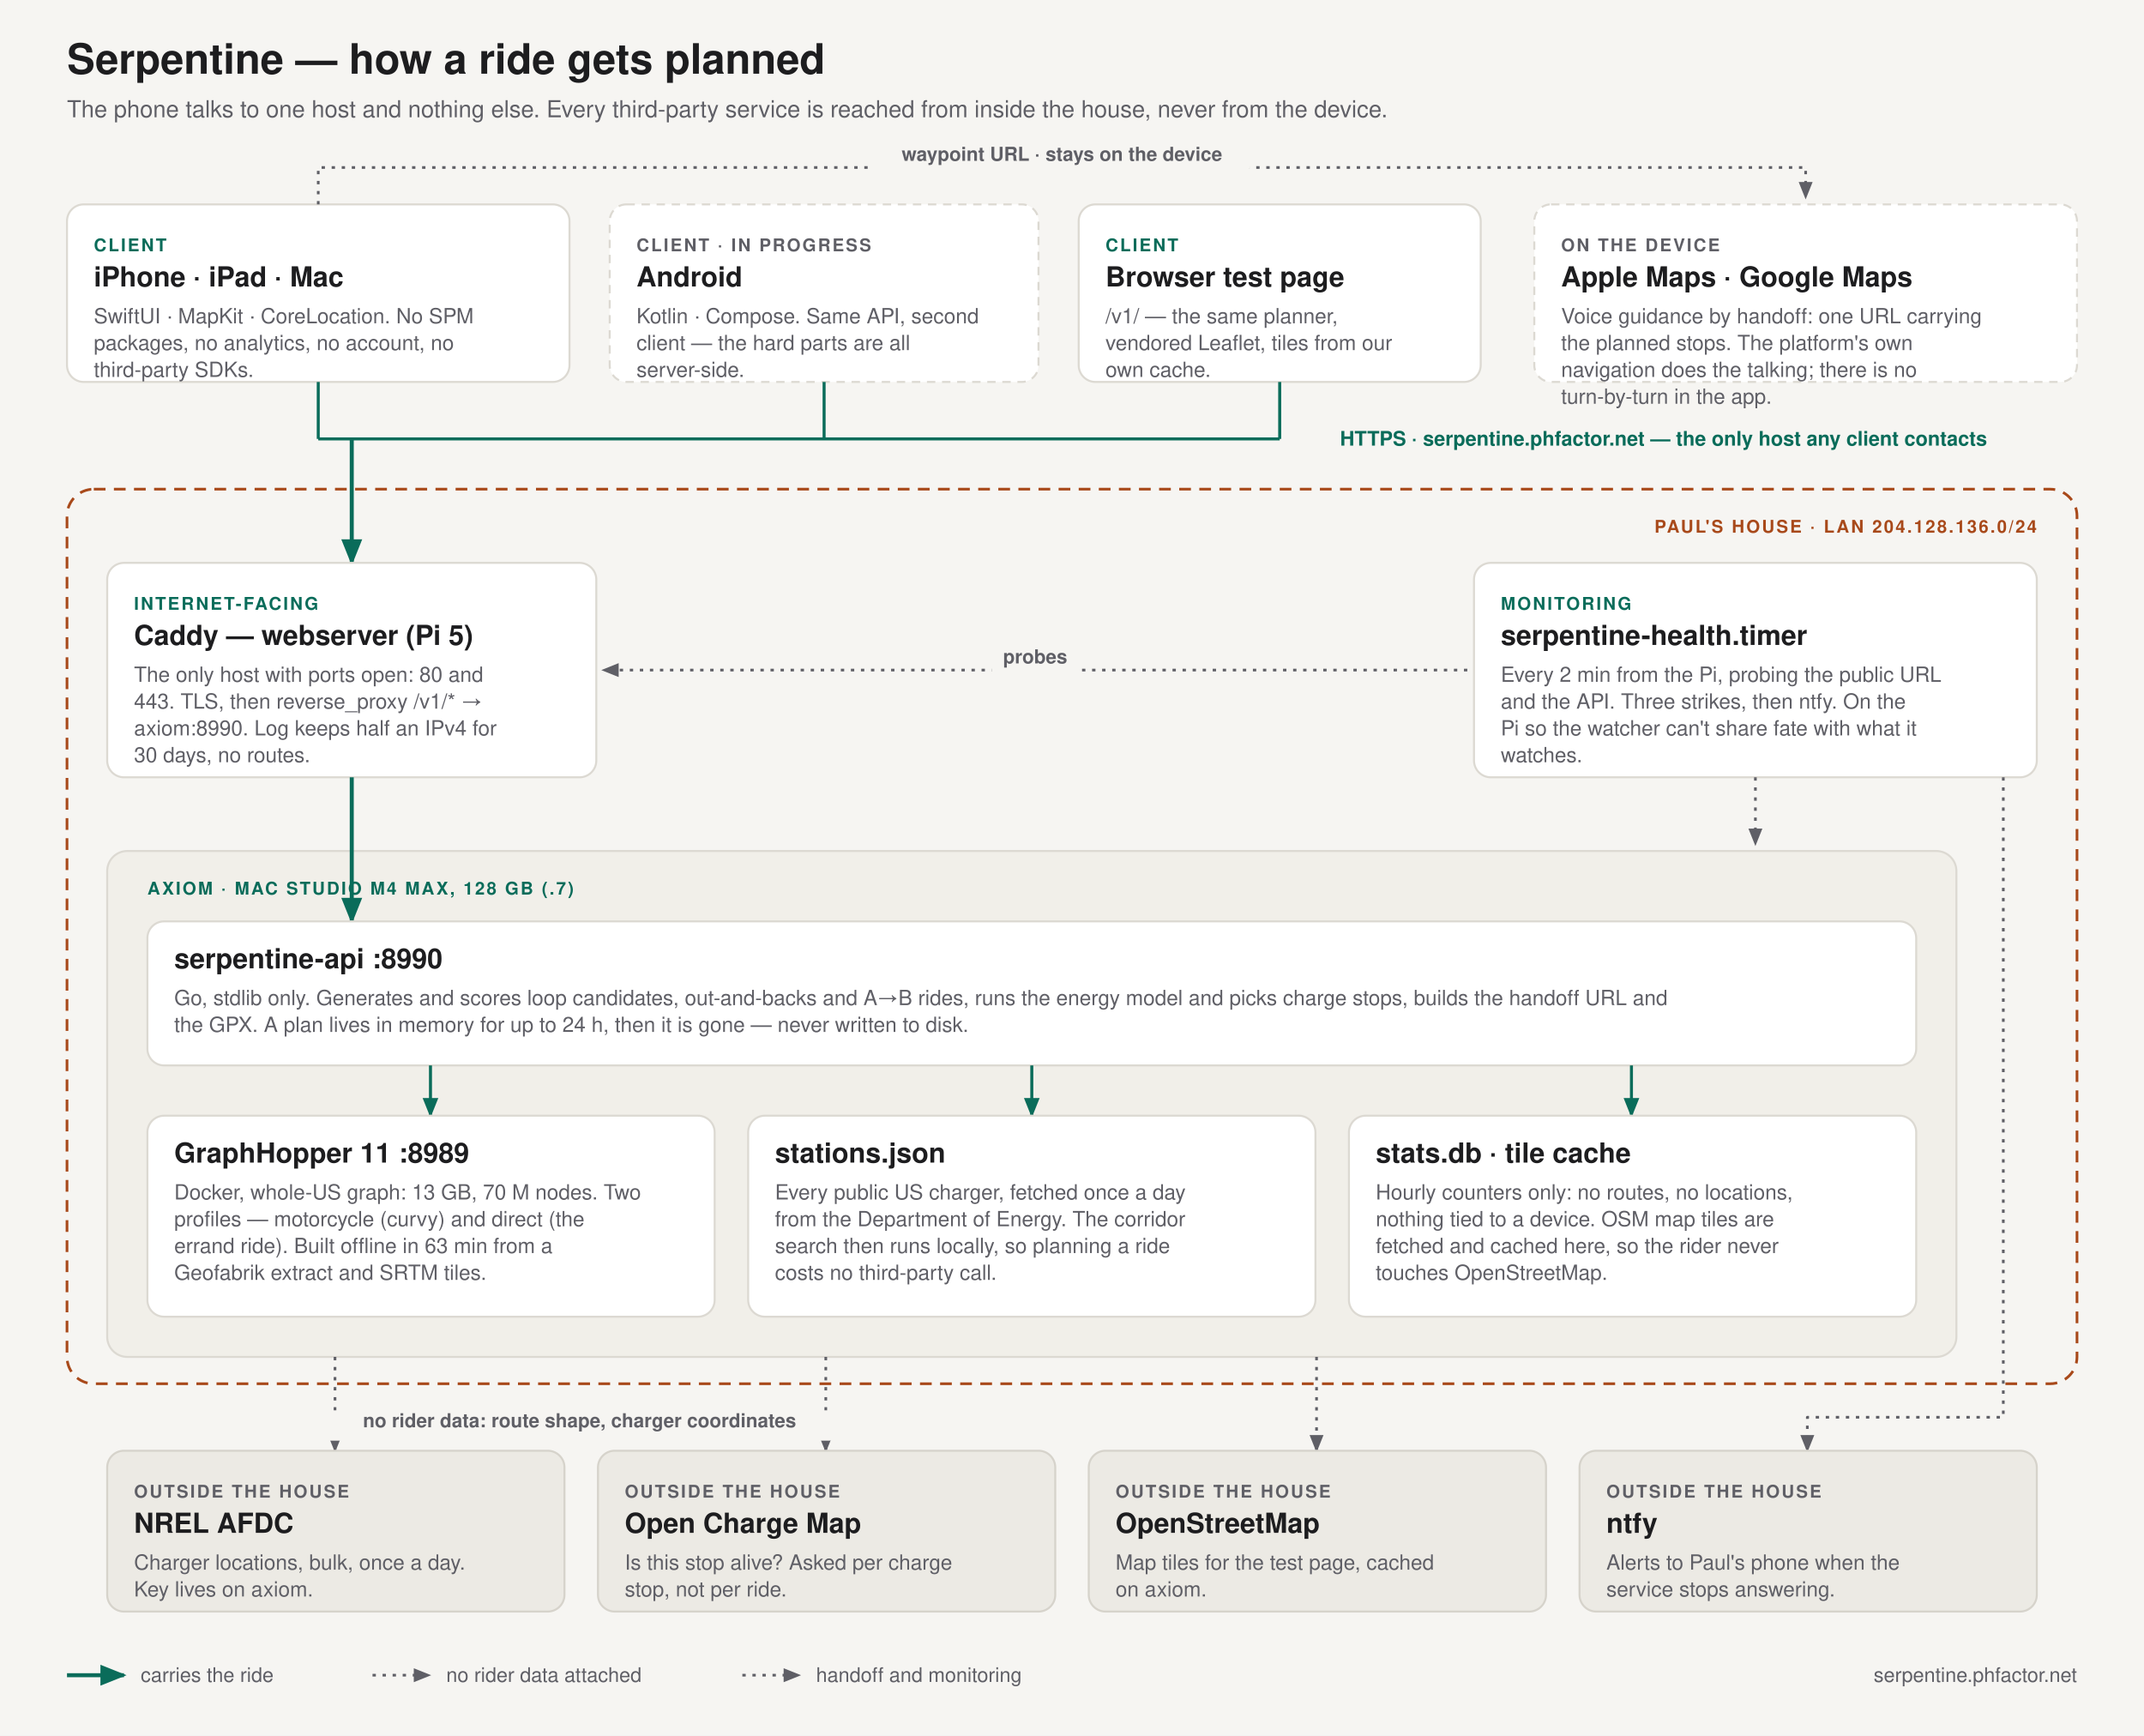
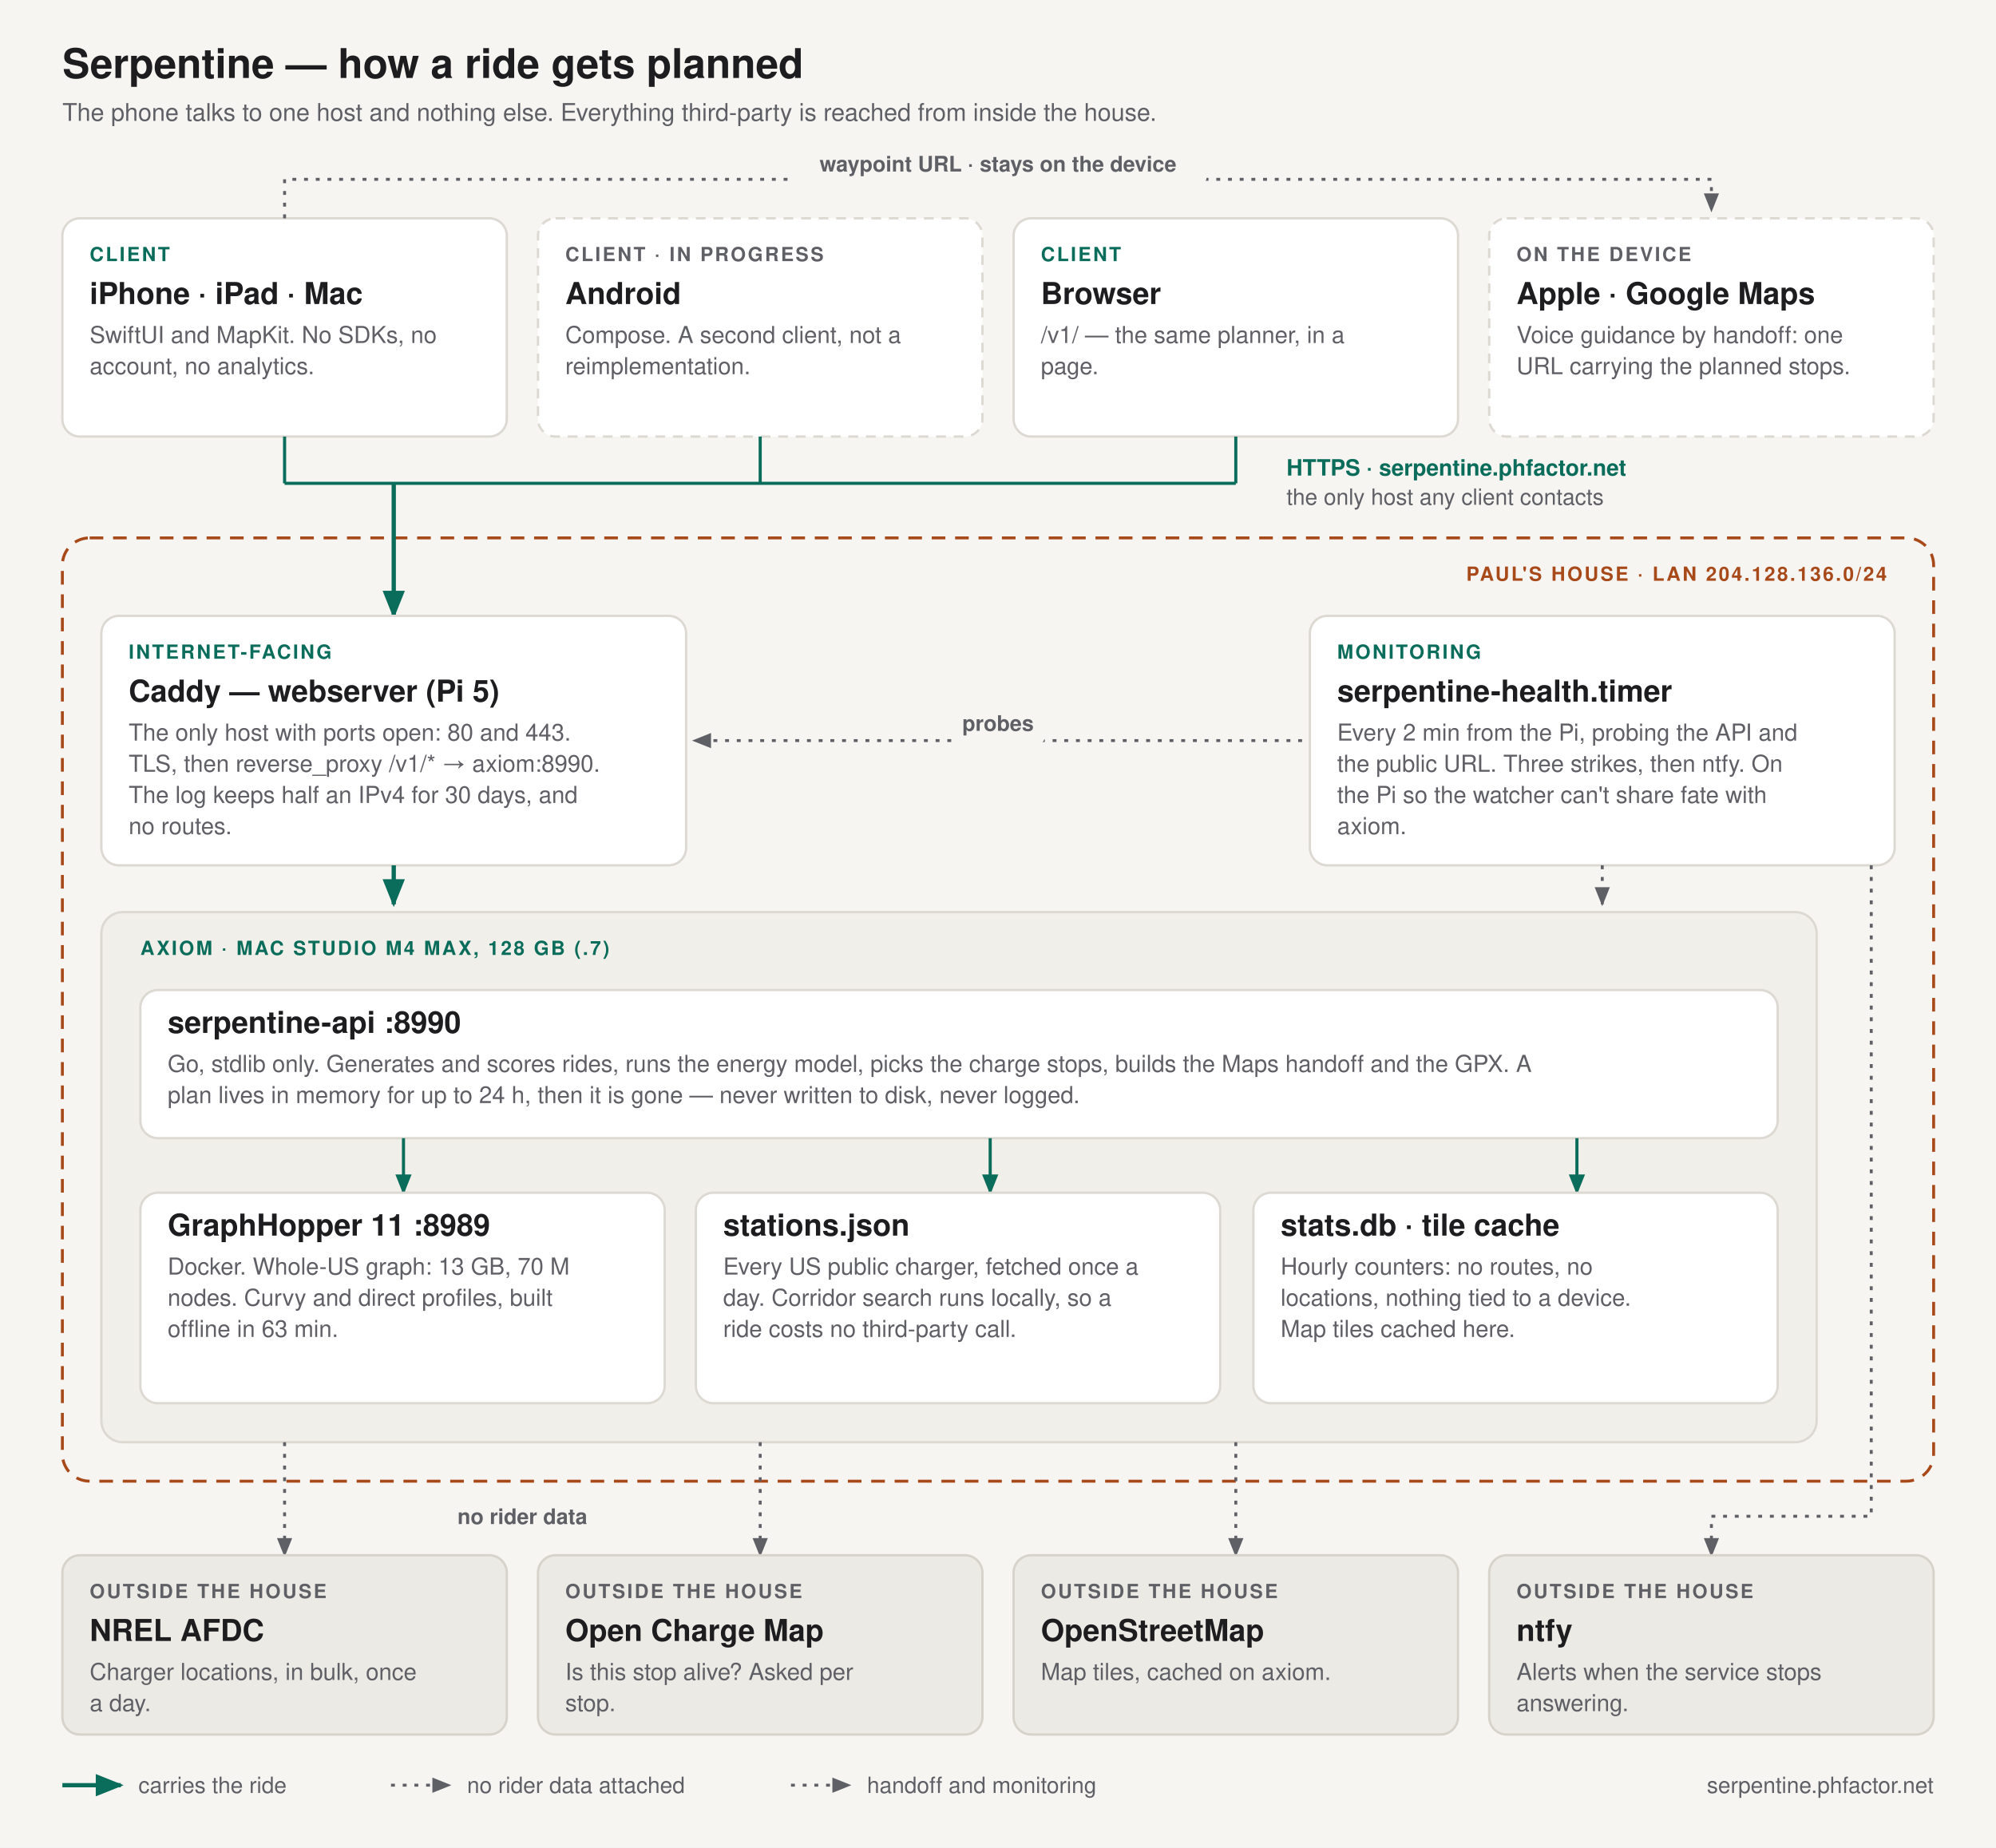
- <svg xmlns="http://www.w3.org/2000/svg" width="1280" height="1036" viewBox="0 0 1280 1036" font-family="'Helvetica Neue', Helvetica, Arial, sans-serif">
+ <svg xmlns="http://www.w3.org/2000/svg" width="1024" height="948" viewBox="0 0 1024 948" font-family="'Helvetica Neue', Helvetica, Arial, sans-serif">
  <defs>
    <marker id="a-0a6c5a" viewBox="0 0 10 10" refX="9" refY="5" markerWidth="6.5" markerHeight="6.5" orient="auto-start-reverse">
      <path d="M0,1 L10,5 L0,9 z" fill="#0a6c5a" />
    </marker>
    <marker id="a-5f5f66" viewBox="0 0 10 10" refX="9" refY="5" markerWidth="6.5" markerHeight="6.5" orient="auto-start-reverse">
      <path d="M0,1 L10,5 L0,9 z" fill="#5f5f66" />
    </marker>
  </defs>
-   <rect width="1280" height="1036" fill="#f6f5f2" />
-   <text x="40" y="44" font-size="25" font-weight="700" fill="#1d1d1f">Serpentine — how a ride gets planned</text>
-   <text x="40" y="70" font-size="14" fill="#5f5f66">The phone talks to one host and nothing else. Every third-party service is reached from inside the house, never from the device.</text>
-   <rect x="40" y="122" width="300" height="106" rx="10" fill="#ffffff" stroke="#dcd9d2" stroke-width="1.2" />
-   <text x="56" y="150" font-size="10.5" font-weight="700" fill="#0a6c5a" letter-spacing="1.1">CLIENT</text>
-   <text x="56" y="171" font-size="16.5" font-weight="700" fill="#1d1d1f">iPhone · iPad · Mac</text>
-   <text x="56" y="193" font-size="12.5" fill="#5f5f66">SwiftUI · MapKit · CoreLocation. No SPM</text>
-   <text x="56" y="209" font-size="12.5" fill="#5f5f66">packages, no analytics, no account, no</text>
-   <text x="56" y="225" font-size="12.5" fill="#5f5f66">third-party SDKs.</text>
-   <rect x="364" y="122" width="256" height="106" rx="10" fill="#ffffff" stroke="#dcd9d2" stroke-width="1.2" stroke-dasharray="5 4" />
-   <text x="380" y="150" font-size="10.5" font-weight="700" fill="#5f5f66" letter-spacing="1.1">CLIENT · IN PROGRESS</text>
-   <text x="380" y="171" font-size="16.5" font-weight="700" fill="#1d1d1f">Android</text>
-   <text x="380" y="193" font-size="12.5" fill="#5f5f66">Kotlin · Compose. Same API, second</text>
-   <text x="380" y="209" font-size="12.5" fill="#5f5f66">client — the hard parts are all</text>
-   <text x="380" y="225" font-size="12.5" fill="#5f5f66">server-side.</text>
-   <rect x="644" y="122" width="240" height="106" rx="10" fill="#ffffff" stroke="#dcd9d2" stroke-width="1.2" />
-   <text x="660" y="150" font-size="10.5" font-weight="700" fill="#0a6c5a" letter-spacing="1.1">CLIENT</text>
-   <text x="660" y="171" font-size="16.5" font-weight="700" fill="#1d1d1f">Browser test page</text>
-   <text x="660" y="193" font-size="12.5" fill="#5f5f66">/v1/ — the same planner,</text>
-   <text x="660" y="209" font-size="12.5" fill="#5f5f66">vendored Leaflet, tiles from our</text>
-   <text x="660" y="225" font-size="12.5" fill="#5f5f66">own cache.</text>
-   <rect x="916" y="122" width="324" height="106" rx="10" fill="#ffffff" stroke="#dcd9d2" stroke-width="1.2" stroke-dasharray="5 4" />
-   <text x="932" y="150" font-size="10.5" font-weight="700" fill="#5f5f66" letter-spacing="1.1">ON THE DEVICE</text>
-   <text x="932" y="171" font-size="16.5" font-weight="700" fill="#1d1d1f">Apple Maps · Google Maps</text>
-   <text x="932" y="193" font-size="12.5" fill="#5f5f66">Voice guidance by handoff: one URL carrying</text>
-   <text x="932" y="209" font-size="12.5" fill="#5f5f66">the planned stops. The platform's own</text>
-   <text x="932" y="225" font-size="12.5" fill="#5f5f66">navigation does the talking; there is no</text>
-   <text x="932" y="241" font-size="12.5" fill="#5f5f66">turn-by-turn in the app.</text>
-   <path d="M190,122 V100 H1078 V118" fill="none" stroke="#5f5f66" stroke-width="1.6" stroke-dasharray="2 4" marker-end="url(#a-5f5f66)" stroke-linejoin="round" />
-   <rect x="521" y="86" width="225" height="18" rx="4" fill="#f6f5f2" />
-   <text x="634" y="96" font-size="11.5" font-weight="600" fill="#5f5f66" text-anchor="middle">waypoint URL · stays on the device</text>
-   <rect x="40" y="292" width="1200" height="534" rx="16" fill="none" stroke="#a8491a" stroke-width="1.6" stroke-dasharray="7 5" />
-   <text x="1216" y="318" font-size="10.5" font-weight="700" fill="#a8491a" letter-spacing="1.1" text-anchor="end">PAUL'S HOUSE · LAN 204.128.136.0/24</text>
-   <path d="M190,228 V262" fill="none" stroke="#0a6c5a" stroke-width="1.8" stroke-linejoin="round" />
-   <path d="M492,228 V262" fill="none" stroke="#0a6c5a" stroke-width="1.8" stroke-linejoin="round" />
-   <path d="M764,228 V262" fill="none" stroke="#0a6c5a" stroke-width="1.8" stroke-linejoin="round" />
-   <path d="M190,262 H764" stroke="#0a6c5a" stroke-width="1.8" fill="none" />
-   <path d="M210,262 V336" fill="none" stroke="#0a6c5a" stroke-width="2.4" marker-end="url(#a-0a6c5a)" stroke-linejoin="round" />
-   <text x="800" y="266" font-size="12" font-weight="600" fill="#0a6c5a">HTTPS · serpentine.phfactor.net — the only host any client contacts</text>
-   <rect x="64" y="336" width="292" height="128" rx="10" fill="#ffffff" stroke="#dcd9d2" stroke-width="1.2" />
-   <text x="80" y="364" font-size="10.5" font-weight="700" fill="#0a6c5a" letter-spacing="1.1">INTERNET-FACING</text>
-   <text x="80" y="385" font-size="16.5" font-weight="700" fill="#1d1d1f">Caddy — webserver (Pi 5)</text>
-   <text x="80" y="407" font-size="12.5" fill="#5f5f66">The only host with ports open: 80 and</text>
-   <text x="80" y="423" font-size="12.5" fill="#5f5f66">443. TLS, then reverse_proxy /v1/* →</text>
-   <text x="80" y="439" font-size="12.5" fill="#5f5f66">axiom:8990. Log keeps half an IPv4 for</text>
-   <text x="80" y="455" font-size="12.5" fill="#5f5f66">30 days, no routes.</text>
-   <rect x="880" y="336" width="336" height="128" rx="10" fill="#ffffff" stroke="#dcd9d2" stroke-width="1.2" />
-   <text x="896" y="364" font-size="10.5" font-weight="700" fill="#0a6c5a" letter-spacing="1.1">MONITORING</text>
-   <text x="896" y="385" font-size="16.5" font-weight="700" fill="#1d1d1f">serpentine-health.timer</text>
-   <text x="896" y="407" font-size="12.5" fill="#5f5f66">Every 2 min from the Pi, probing the public URL</text>
-   <text x="896" y="423" font-size="12.5" fill="#5f5f66">and the API. Three strikes, then ntfy. On the</text>
-   <text x="896" y="439" font-size="12.5" fill="#5f5f66">Pi so the watcher can't share fate with what it</text>
-   <text x="896" y="455" font-size="12.5" fill="#5f5f66">watches.</text>
-   <path d="M876,400 H360" fill="none" stroke="#5f5f66" stroke-width="1.6" stroke-dasharray="2 4" marker-end="url(#a-5f5f66)" stroke-linejoin="round" />
-   <rect x="592" y="386" width="51" height="18" rx="4" fill="#f6f5f2" />
-   <text x="618" y="396" font-size="11.5" font-weight="600" fill="#5f5f66" text-anchor="middle">probes</text>
-   <rect x="64" y="508" width="1104" height="302" rx="12" fill="#f1efe9" stroke="#dcd9d2" stroke-width="1.2" />
-   <text x="88" y="534" font-size="10.5" font-weight="700" fill="#0a6c5a" letter-spacing="1.1">AXIOM · MAC STUDIO M4 MAX, 128 GB (.7)</text>
-   <path d="M210,464 V550" fill="none" stroke="#0a6c5a" stroke-width="2.4" marker-end="url(#a-0a6c5a)" stroke-linejoin="round" />
-   <path d="M1048,464 V504" fill="none" stroke="#5f5f66" stroke-width="1.6" stroke-dasharray="2 4" marker-end="url(#a-5f5f66)" stroke-linejoin="round" />
-   <rect x="88" y="550" width="1056" height="86" rx="10" fill="#ffffff" stroke="#dcd9d2" stroke-width="1.2" />
-   <text x="104" y="578" font-size="16.5" font-weight="700" fill="#1d1d1f">serpentine-api :8990</text>
-   <text x="104" y="600" font-size="12.5" fill="#5f5f66">Go, stdlib only. Generates and scores loop candidates, out-and-backs and A→B rides, runs the energy model and picks charge stops, builds the handoff URL and</text>
-   <text x="104" y="616" font-size="12.5" fill="#5f5f66">the GPX. A plan lives in memory for up to 24 h, then it is gone — never written to disk.</text>
-   <path d="M257,636 V666" fill="none" stroke="#0a6c5a" stroke-width="1.8" marker-end="url(#a-0a6c5a)" stroke-linejoin="round" />
-   <path d="M616,636 V666" fill="none" stroke="#0a6c5a" stroke-width="1.8" marker-end="url(#a-0a6c5a)" stroke-linejoin="round" />
-   <path d="M974,636 V666" fill="none" stroke="#0a6c5a" stroke-width="1.8" marker-end="url(#a-0a6c5a)" stroke-linejoin="round" />
-   <rect x="88.0" y="666" width="338.667" height="120" rx="10" fill="#ffffff" stroke="#dcd9d2" stroke-width="1.2" />
-   <text x="104.0" y="694" font-size="16.5" font-weight="700" fill="#1d1d1f">GraphHopper 11 :8989</text>
-   <text x="104.0" y="716" font-size="12.5" fill="#5f5f66">Docker, whole-US graph: 13 GB, 70 M nodes. Two</text>
-   <text x="104.0" y="732" font-size="12.5" fill="#5f5f66">profiles — motorcycle (curvy) and direct (the</text>
-   <text x="104.0" y="748" font-size="12.5" fill="#5f5f66">errand ride). Built offline in 63 min from a</text>
-   <text x="104.0" y="764" font-size="12.5" fill="#5f5f66">Geofabrik extract and SRTM tiles.</text>
-   <rect x="446.667" y="666" width="338.667" height="120" rx="10" fill="#ffffff" stroke="#dcd9d2" stroke-width="1.2" />
-   <text x="462.667" y="694" font-size="16.5" font-weight="700" fill="#1d1d1f">stations.json</text>
-   <text x="462.667" y="716" font-size="12.5" fill="#5f5f66">Every public US charger, fetched once a day</text>
-   <text x="462.667" y="732" font-size="12.5" fill="#5f5f66">from the Department of Energy. The corridor</text>
-   <text x="462.667" y="748" font-size="12.5" fill="#5f5f66">search then runs locally, so planning a ride</text>
-   <text x="462.667" y="764" font-size="12.5" fill="#5f5f66">costs no third-party call.</text>
-   <rect x="805.333" y="666" width="338.667" height="120" rx="10" fill="#ffffff" stroke="#dcd9d2" stroke-width="1.2" />
-   <text x="821.333" y="694" font-size="16.5" font-weight="700" fill="#1d1d1f">stats.db · tile cache</text>
-   <text x="821.333" y="716" font-size="12.5" fill="#5f5f66">Hourly counters only: no routes, no locations,</text>
-   <text x="821.333" y="732" font-size="12.5" fill="#5f5f66">nothing tied to a device. OSM map tiles are</text>
-   <text x="821.333" y="748" font-size="12.5" fill="#5f5f66">fetched and cached here, so the rider never</text>
-   <text x="821.333" y="764" font-size="12.5" fill="#5f5f66">touches OpenStreetMap.</text>
-   <path d="M200,810 V866" fill="none" stroke="#5f5f66" stroke-width="1.6" stroke-dasharray="2 4" marker-end="url(#a-5f5f66)" stroke-linejoin="round" />
-   <path d="M493,810 V866" fill="none" stroke="#5f5f66" stroke-width="1.6" stroke-dasharray="2 4" marker-end="url(#a-5f5f66)" stroke-linejoin="round" />
-   <path d="M786,810 V866" fill="none" stroke="#5f5f66" stroke-width="1.6" stroke-dasharray="2 4" marker-end="url(#a-5f5f66)" stroke-linejoin="round" />
-   <path d="M1196,464 V846 H1079 V866" fill="none" stroke="#5f5f66" stroke-width="1.6" stroke-dasharray="2 4" marker-end="url(#a-5f5f66)" stroke-linejoin="round" />
-   <rect x="193" y="842" width="306" height="18" rx="4" fill="#f6f5f2" />
-   <text x="346" y="852" font-size="11.5" font-weight="600" fill="#5f5f66" text-anchor="middle">no rider data: route shape, charger coordinates</text>
-   <rect x="64.0" y="866" width="273.0" height="96" rx="10" fill="#eceae4" stroke="#d6d3cb" stroke-width="1.2" />
-   <text x="80.0" y="894" font-size="10.5" font-weight="700" fill="#5f5f66" letter-spacing="1.1">OUTSIDE THE HOUSE</text>
-   <text x="80.0" y="915" font-size="16.5" font-weight="700" fill="#1d1d1f">NREL AFDC</text>
-   <text x="80.0" y="937" font-size="12.5" fill="#5f5f66">Charger locations, bulk, once a day.</text>
-   <text x="80.0" y="953" font-size="12.5" fill="#5f5f66">Key lives on axiom.</text>
-   <rect x="357.0" y="866" width="273.0" height="96" rx="10" fill="#eceae4" stroke="#d6d3cb" stroke-width="1.2" />
-   <text x="373.0" y="894" font-size="10.5" font-weight="700" fill="#5f5f66" letter-spacing="1.1">OUTSIDE THE HOUSE</text>
-   <text x="373.0" y="915" font-size="16.5" font-weight="700" fill="#1d1d1f">Open Charge Map</text>
-   <text x="373.0" y="937" font-size="12.5" fill="#5f5f66">Is this stop alive? Asked per charge</text>
-   <text x="373.0" y="953" font-size="12.5" fill="#5f5f66">stop, not per ride.</text>
-   <rect x="650.0" y="866" width="273.0" height="96" rx="10" fill="#eceae4" stroke="#d6d3cb" stroke-width="1.2" />
-   <text x="666.0" y="894" font-size="10.5" font-weight="700" fill="#5f5f66" letter-spacing="1.1">OUTSIDE THE HOUSE</text>
-   <text x="666.0" y="915" font-size="16.5" font-weight="700" fill="#1d1d1f">OpenStreetMap</text>
-   <text x="666.0" y="937" font-size="12.5" fill="#5f5f66">Map tiles for the test page, cached</text>
-   <text x="666.0" y="953" font-size="12.5" fill="#5f5f66">on axiom.</text>
-   <rect x="943.0" y="866" width="273.0" height="96" rx="10" fill="#eceae4" stroke="#d6d3cb" stroke-width="1.2" />
-   <text x="959.0" y="894" font-size="10.5" font-weight="700" fill="#5f5f66" letter-spacing="1.1">OUTSIDE THE HOUSE</text>
-   <text x="959.0" y="915" font-size="16.5" font-weight="700" fill="#1d1d1f">ntfy</text>
-   <text x="959.0" y="937" font-size="12.5" fill="#5f5f66">Alerts to Paul's phone when the</text>
-   <text x="959.0" y="953" font-size="12.5" fill="#5f5f66">service stops answering.</text>
-   <path d="M40,1000 H74" fill="none" stroke="#0a6c5a" stroke-width="2.4" marker-end="url(#a-0a6c5a)" stroke-linejoin="round" />
-   <text x="84" y="1004" font-size="12" fill="#5f5f66">carries the ride</text>
-   <path d="M222.4,1000 H256.4" fill="none" stroke="#5f5f66" stroke-width="1.6" stroke-dasharray="2 4" marker-end="url(#a-5f5f66)" stroke-linejoin="round" />
-   <text x="266.4" y="1004" font-size="12" fill="#5f5f66">no rider data attached</text>
-   <path d="M443.2,1000 H477.2" fill="none" stroke="#5f5f66" stroke-width="1.6" stroke-dasharray="2 4" marker-end="url(#a-5f5f66)" stroke-linejoin="round" />
-   <text x="487.2" y="1004" font-size="12" fill="#5f5f66">handoff and monitoring</text>
-   <text x="1240" y="1004" font-size="12" fill="#5f5f66" text-anchor="end">serpentine.phfactor.net</text>
+   <rect width="1024" height="948" fill="#f6f5f2" />
+   <text x="32" y="40" font-size="21" font-weight="700" fill="#1d1d1f">Serpentine — how a ride gets planned</text>
+   <text x="32" y="62" font-size="12.5" fill="#5f5f66">The phone talks to one host and nothing else. Everything third-party is reached from inside the house.</text>
+   <rect x="32" y="112" width="228" height="112" rx="9" fill="#ffffff" stroke="#dcd9d2" stroke-width="1.2" />
+   <text x="46" y="134" font-size="10" font-weight="700" fill="#0a6c5a" letter-spacing="1">CLIENT</text>
+   <text x="46" y="156" font-size="15.5" font-weight="700" fill="#1d1d1f">iPhone · iPad · Mac</text>
+   <text x="46" y="176" font-size="12" fill="#5f5f66">SwiftUI and MapKit. No SDKs, no</text>
+   <text x="46" y="192" font-size="12" fill="#5f5f66">account, no analytics.</text>
+   <rect x="276" y="112" width="228" height="112" rx="9" fill="#ffffff" stroke="#dcd9d2" stroke-width="1.2" stroke-dasharray="5 4" />
+   <text x="290" y="134" font-size="10" font-weight="700" fill="#5f5f66" letter-spacing="1">CLIENT · IN PROGRESS</text>
+   <text x="290" y="156" font-size="15.5" font-weight="700" fill="#1d1d1f">Android</text>
+   <text x="290" y="176" font-size="12" fill="#5f5f66">Compose. A second client, not a</text>
+   <text x="290" y="192" font-size="12" fill="#5f5f66">reimplementation.</text>
+   <rect x="520" y="112" width="228" height="112" rx="9" fill="#ffffff" stroke="#dcd9d2" stroke-width="1.2" />
+   <text x="534" y="134" font-size="10" font-weight="700" fill="#0a6c5a" letter-spacing="1">CLIENT</text>
+   <text x="534" y="156" font-size="15.5" font-weight="700" fill="#1d1d1f">Browser</text>
+   <text x="534" y="176" font-size="12" fill="#5f5f66">/v1/ — the same planner, in a</text>
+   <text x="534" y="192" font-size="12" fill="#5f5f66">page.</text>
+   <rect x="764" y="112" width="228" height="112" rx="9" fill="#ffffff" stroke="#dcd9d2" stroke-width="1.2" stroke-dasharray="5 4" />
+   <text x="778" y="134" font-size="10" font-weight="700" fill="#5f5f66" letter-spacing="1">ON THE DEVICE</text>
+   <text x="778" y="156" font-size="15.5" font-weight="700" fill="#1d1d1f">Apple · Google Maps</text>
+   <text x="778" y="176" font-size="12" fill="#5f5f66">Voice guidance by handoff: one</text>
+   <text x="778" y="192" font-size="12" fill="#5f5f66">URL carrying the planned stops.</text>
+   <path d="M146,112 V92 H878 V108" fill="none" stroke="#5f5f66" stroke-width="1.5" stroke-dasharray="2 4" marker-end="url(#a-5f5f66)" stroke-linejoin="round" />
+   <rect x="405" y="78" width="214" height="17" rx="4" fill="#f6f5f2" />
+   <text x="512" y="88" font-size="11" font-weight="600" fill="#5f5f66" text-anchor="middle">waypoint URL · stays on the device</text>
+   <rect x="32" y="276" width="960" height="484" rx="14" fill="none" stroke="#a8491a" stroke-width="1.5" stroke-dasharray="7 5" />
+   <text x="968" y="298" font-size="10" font-weight="700" fill="#a8491a" letter-spacing="1" text-anchor="end">PAUL'S HOUSE · LAN 204.128.136.0/24</text>
+   <path d="M146,224 V248" fill="none" stroke="#0a6c5a" stroke-width="1.6" stroke-linejoin="round" />
+   <path d="M390,224 V248" fill="none" stroke="#0a6c5a" stroke-width="1.6" stroke-linejoin="round" />
+   <path d="M634,224 V248" fill="none" stroke="#0a6c5a" stroke-width="1.6" stroke-linejoin="round" />
+   <path d="M146,248 H634" stroke="#0a6c5a" stroke-width="1.6" fill="none" />
+   <path d="M202,248 V316" fill="none" stroke="#0a6c5a" stroke-width="2.2" marker-end="url(#a-0a6c5a)" stroke-linejoin="round" />
+   <text x="660" y="244" font-size="11.5" font-weight="600" fill="#0a6c5a">HTTPS · serpentine.phfactor.net</text>
+   <text x="660" y="259" font-size="11.5" fill="#5f5f66">the only host any client contacts</text>
+   <rect x="52" y="316" width="300" height="128" rx="9" fill="#ffffff" stroke="#dcd9d2" stroke-width="1.2" />
+   <text x="66" y="338" font-size="10" font-weight="700" fill="#0a6c5a" letter-spacing="1">INTERNET-FACING</text>
+   <text x="66" y="360" font-size="15.5" font-weight="700" fill="#1d1d1f">Caddy — webserver (Pi 5)</text>
+   <text x="66" y="380" font-size="12" fill="#5f5f66">The only host with ports open: 80 and 443.</text>
+   <text x="66" y="396" font-size="12" fill="#5f5f66">TLS, then reverse_proxy /v1/* → axiom:8990.</text>
+   <text x="66" y="412" font-size="12" fill="#5f5f66">The log keeps half an IPv4 for 30 days, and</text>
+   <text x="66" y="428" font-size="12" fill="#5f5f66">no routes.</text>
+   <rect x="672" y="316" width="300" height="128" rx="9" fill="#ffffff" stroke="#dcd9d2" stroke-width="1.2" />
+   <text x="686" y="338" font-size="10" font-weight="700" fill="#0a6c5a" letter-spacing="1">MONITORING</text>
+   <text x="686" y="360" font-size="15.5" font-weight="700" fill="#1d1d1f">serpentine-health.timer</text>
+   <text x="686" y="380" font-size="12" fill="#5f5f66">Every 2 min from the Pi, probing the API and</text>
+   <text x="686" y="396" font-size="12" fill="#5f5f66">the public URL. Three strikes, then ntfy. On</text>
+   <text x="686" y="412" font-size="12" fill="#5f5f66">the Pi so the watcher can't share fate with</text>
+   <text x="686" y="428" font-size="12" fill="#5f5f66">axiom.</text>
+   <path d="M668,380 H356" fill="none" stroke="#5f5f66" stroke-width="1.5" stroke-dasharray="2 4" marker-end="url(#a-5f5f66)" stroke-linejoin="round" />
+   <rect x="488" y="365" width="48" height="17" rx="4" fill="#f6f5f2" />
+   <text x="512" y="375" font-size="11" font-weight="600" fill="#5f5f66" text-anchor="middle">probes</text>
+   <rect x="52" y="468" width="880" height="272" rx="11" fill="#f1efe9" stroke="#dcd9d2" stroke-width="1.2" />
+   <text x="72" y="490" font-size="10" font-weight="700" fill="#0a6c5a" letter-spacing="1">AXIOM · MAC STUDIO M4 MAX, 128 GB (.7)</text>
+   <path d="M202,444 V464" fill="none" stroke="#0a6c5a" stroke-width="2.2" marker-end="url(#a-0a6c5a)" stroke-linejoin="round" />
+   <path d="M822,444 V464" fill="none" stroke="#5f5f66" stroke-width="1.5" stroke-dasharray="2 4" marker-end="url(#a-5f5f66)" stroke-linejoin="round" />
+   <rect x="72" y="508" width="840" height="76" rx="9" fill="#ffffff" stroke="#dcd9d2" stroke-width="1.2" />
+   <text x="86" y="530" font-size="15.5" font-weight="700" fill="#1d1d1f">serpentine-api :8990</text>
+   <text x="86" y="550" font-size="12" fill="#5f5f66">Go, stdlib only. Generates and scores rides, runs the energy model, picks the charge stops, builds the Maps handoff and the GPX. A</text>
+   <text x="86" y="566" font-size="12" fill="#5f5f66">plan lives in memory for up to 24 h, then it is gone — never written to disk, never logged.</text>
+   <path d="M207,584 V612" fill="none" stroke="#0a6c5a" stroke-width="1.6" marker-end="url(#a-0a6c5a)" stroke-linejoin="round" />
+   <rect x="72" y="612" width="269" height="108" rx="9" fill="#ffffff" stroke="#dcd9d2" stroke-width="1.2" />
+   <text x="86" y="634" font-size="15.5" font-weight="700" fill="#1d1d1f">GraphHopper 11 :8989</text>
+   <text x="86" y="654" font-size="12" fill="#5f5f66">Docker. Whole-US graph: 13 GB, 70 M</text>
+   <text x="86" y="670" font-size="12" fill="#5f5f66">nodes. Curvy and direct profiles, built</text>
+   <text x="86" y="686" font-size="12" fill="#5f5f66">offline in 63 min.</text>
+   <path d="M508,584 V612" fill="none" stroke="#0a6c5a" stroke-width="1.6" marker-end="url(#a-0a6c5a)" stroke-linejoin="round" />
+   <rect x="357" y="612" width="269" height="108" rx="9" fill="#ffffff" stroke="#dcd9d2" stroke-width="1.2" />
+   <text x="371" y="634" font-size="15.5" font-weight="700" fill="#1d1d1f">stations.json</text>
+   <text x="371" y="654" font-size="12" fill="#5f5f66">Every US public charger, fetched once a</text>
+   <text x="371" y="670" font-size="12" fill="#5f5f66">day. Corridor search runs locally, so a</text>
+   <text x="371" y="686" font-size="12" fill="#5f5f66">ride costs no third-party call.</text>
+   <path d="M809,584 V612" fill="none" stroke="#0a6c5a" stroke-width="1.6" marker-end="url(#a-0a6c5a)" stroke-linejoin="round" />
+   <rect x="643" y="612" width="269" height="108" rx="9" fill="#ffffff" stroke="#dcd9d2" stroke-width="1.2" />
+   <text x="657" y="634" font-size="15.5" font-weight="700" fill="#1d1d1f">stats.db · tile cache</text>
+   <text x="657" y="654" font-size="12" fill="#5f5f66">Hourly counters: no routes, no</text>
+   <text x="657" y="670" font-size="12" fill="#5f5f66">locations, nothing tied to a device.</text>
+   <text x="657" y="686" font-size="12" fill="#5f5f66">Map tiles cached here.</text>
+   <path d="M146,740 V798" fill="none" stroke="#5f5f66" stroke-width="1.5" stroke-dasharray="2 4" marker-end="url(#a-5f5f66)" stroke-linejoin="round" />
+   <path d="M390,740 V798" fill="none" stroke="#5f5f66" stroke-width="1.5" stroke-dasharray="2 4" marker-end="url(#a-5f5f66)" stroke-linejoin="round" />
+   <path d="M634,740 V798" fill="none" stroke="#5f5f66" stroke-width="1.5" stroke-dasharray="2 4" marker-end="url(#a-5f5f66)" stroke-linejoin="round" />
+   <path d="M960,444 V778 H878 V798" fill="none" stroke="#5f5f66" stroke-width="1.5" stroke-dasharray="2 4" marker-end="url(#a-5f5f66)" stroke-linejoin="round" />
+   <rect x="223" y="772" width="89" height="17" rx="4" fill="#f6f5f2" />
+   <text x="268" y="782" font-size="11" font-weight="600" fill="#5f5f66" text-anchor="middle">no rider data</text>
+   <rect x="32" y="798" width="228" height="92" rx="9" fill="#eceae4" stroke="#d6d3cb" stroke-width="1.2" />
+   <text x="46" y="820" font-size="10" font-weight="700" fill="#5f5f66" letter-spacing="1">OUTSIDE THE HOUSE</text>
+   <text x="46" y="842" font-size="15.5" font-weight="700" fill="#1d1d1f">NREL AFDC</text>
+   <text x="46" y="862" font-size="12" fill="#5f5f66">Charger locations, in bulk, once</text>
+   <text x="46" y="878" font-size="12" fill="#5f5f66">a day.</text>
+   <rect x="276" y="798" width="228" height="92" rx="9" fill="#eceae4" stroke="#d6d3cb" stroke-width="1.2" />
+   <text x="290" y="820" font-size="10" font-weight="700" fill="#5f5f66" letter-spacing="1">OUTSIDE THE HOUSE</text>
+   <text x="290" y="842" font-size="15.5" font-weight="700" fill="#1d1d1f">Open Charge Map</text>
+   <text x="290" y="862" font-size="12" fill="#5f5f66">Is this stop alive? Asked per</text>
+   <text x="290" y="878" font-size="12" fill="#5f5f66">stop.</text>
+   <rect x="520" y="798" width="228" height="92" rx="9" fill="#eceae4" stroke="#d6d3cb" stroke-width="1.2" />
+   <text x="534" y="820" font-size="10" font-weight="700" fill="#5f5f66" letter-spacing="1">OUTSIDE THE HOUSE</text>
+   <text x="534" y="842" font-size="15.5" font-weight="700" fill="#1d1d1f">OpenStreetMap</text>
+   <text x="534" y="862" font-size="12" fill="#5f5f66">Map tiles, cached on axiom.</text>
+   <rect x="764" y="798" width="228" height="92" rx="9" fill="#eceae4" stroke="#d6d3cb" stroke-width="1.2" />
+   <text x="778" y="820" font-size="10" font-weight="700" fill="#5f5f66" letter-spacing="1">OUTSIDE THE HOUSE</text>
+   <text x="778" y="842" font-size="15.5" font-weight="700" fill="#1d1d1f">ntfy</text>
+   <text x="778" y="862" font-size="12" fill="#5f5f66">Alerts when the service stops</text>
+   <text x="778" y="878" font-size="12" fill="#5f5f66">answering.</text>
+   <path d="M32,916 H62" fill="none" stroke="#0a6c5a" stroke-width="2.2" marker-end="url(#a-0a6c5a)" stroke-linejoin="round" />
+   <text x="71" y="920" font-size="11.5" fill="#5f5f66">carries the ride</text>
+   <path d="M200.6,916 H230.6" fill="none" stroke="#5f5f66" stroke-width="1.5" stroke-dasharray="2 4" marker-end="url(#a-5f5f66)" stroke-linejoin="round" />
+   <text x="239.6" y="920" font-size="11.5" fill="#5f5f66">no rider data attached</text>
+   <path d="M405.8,916 H435.8" fill="none" stroke="#5f5f66" stroke-width="1.5" stroke-dasharray="2 4" marker-end="url(#a-5f5f66)" stroke-linejoin="round" />
+   <text x="444.8" y="920" font-size="11.5" fill="#5f5f66">handoff and monitoring</text>
+   <text x="992" y="920" font-size="11.5" fill="#5f5f66" text-anchor="end">serpentine.phfactor.net</text>
</svg>
